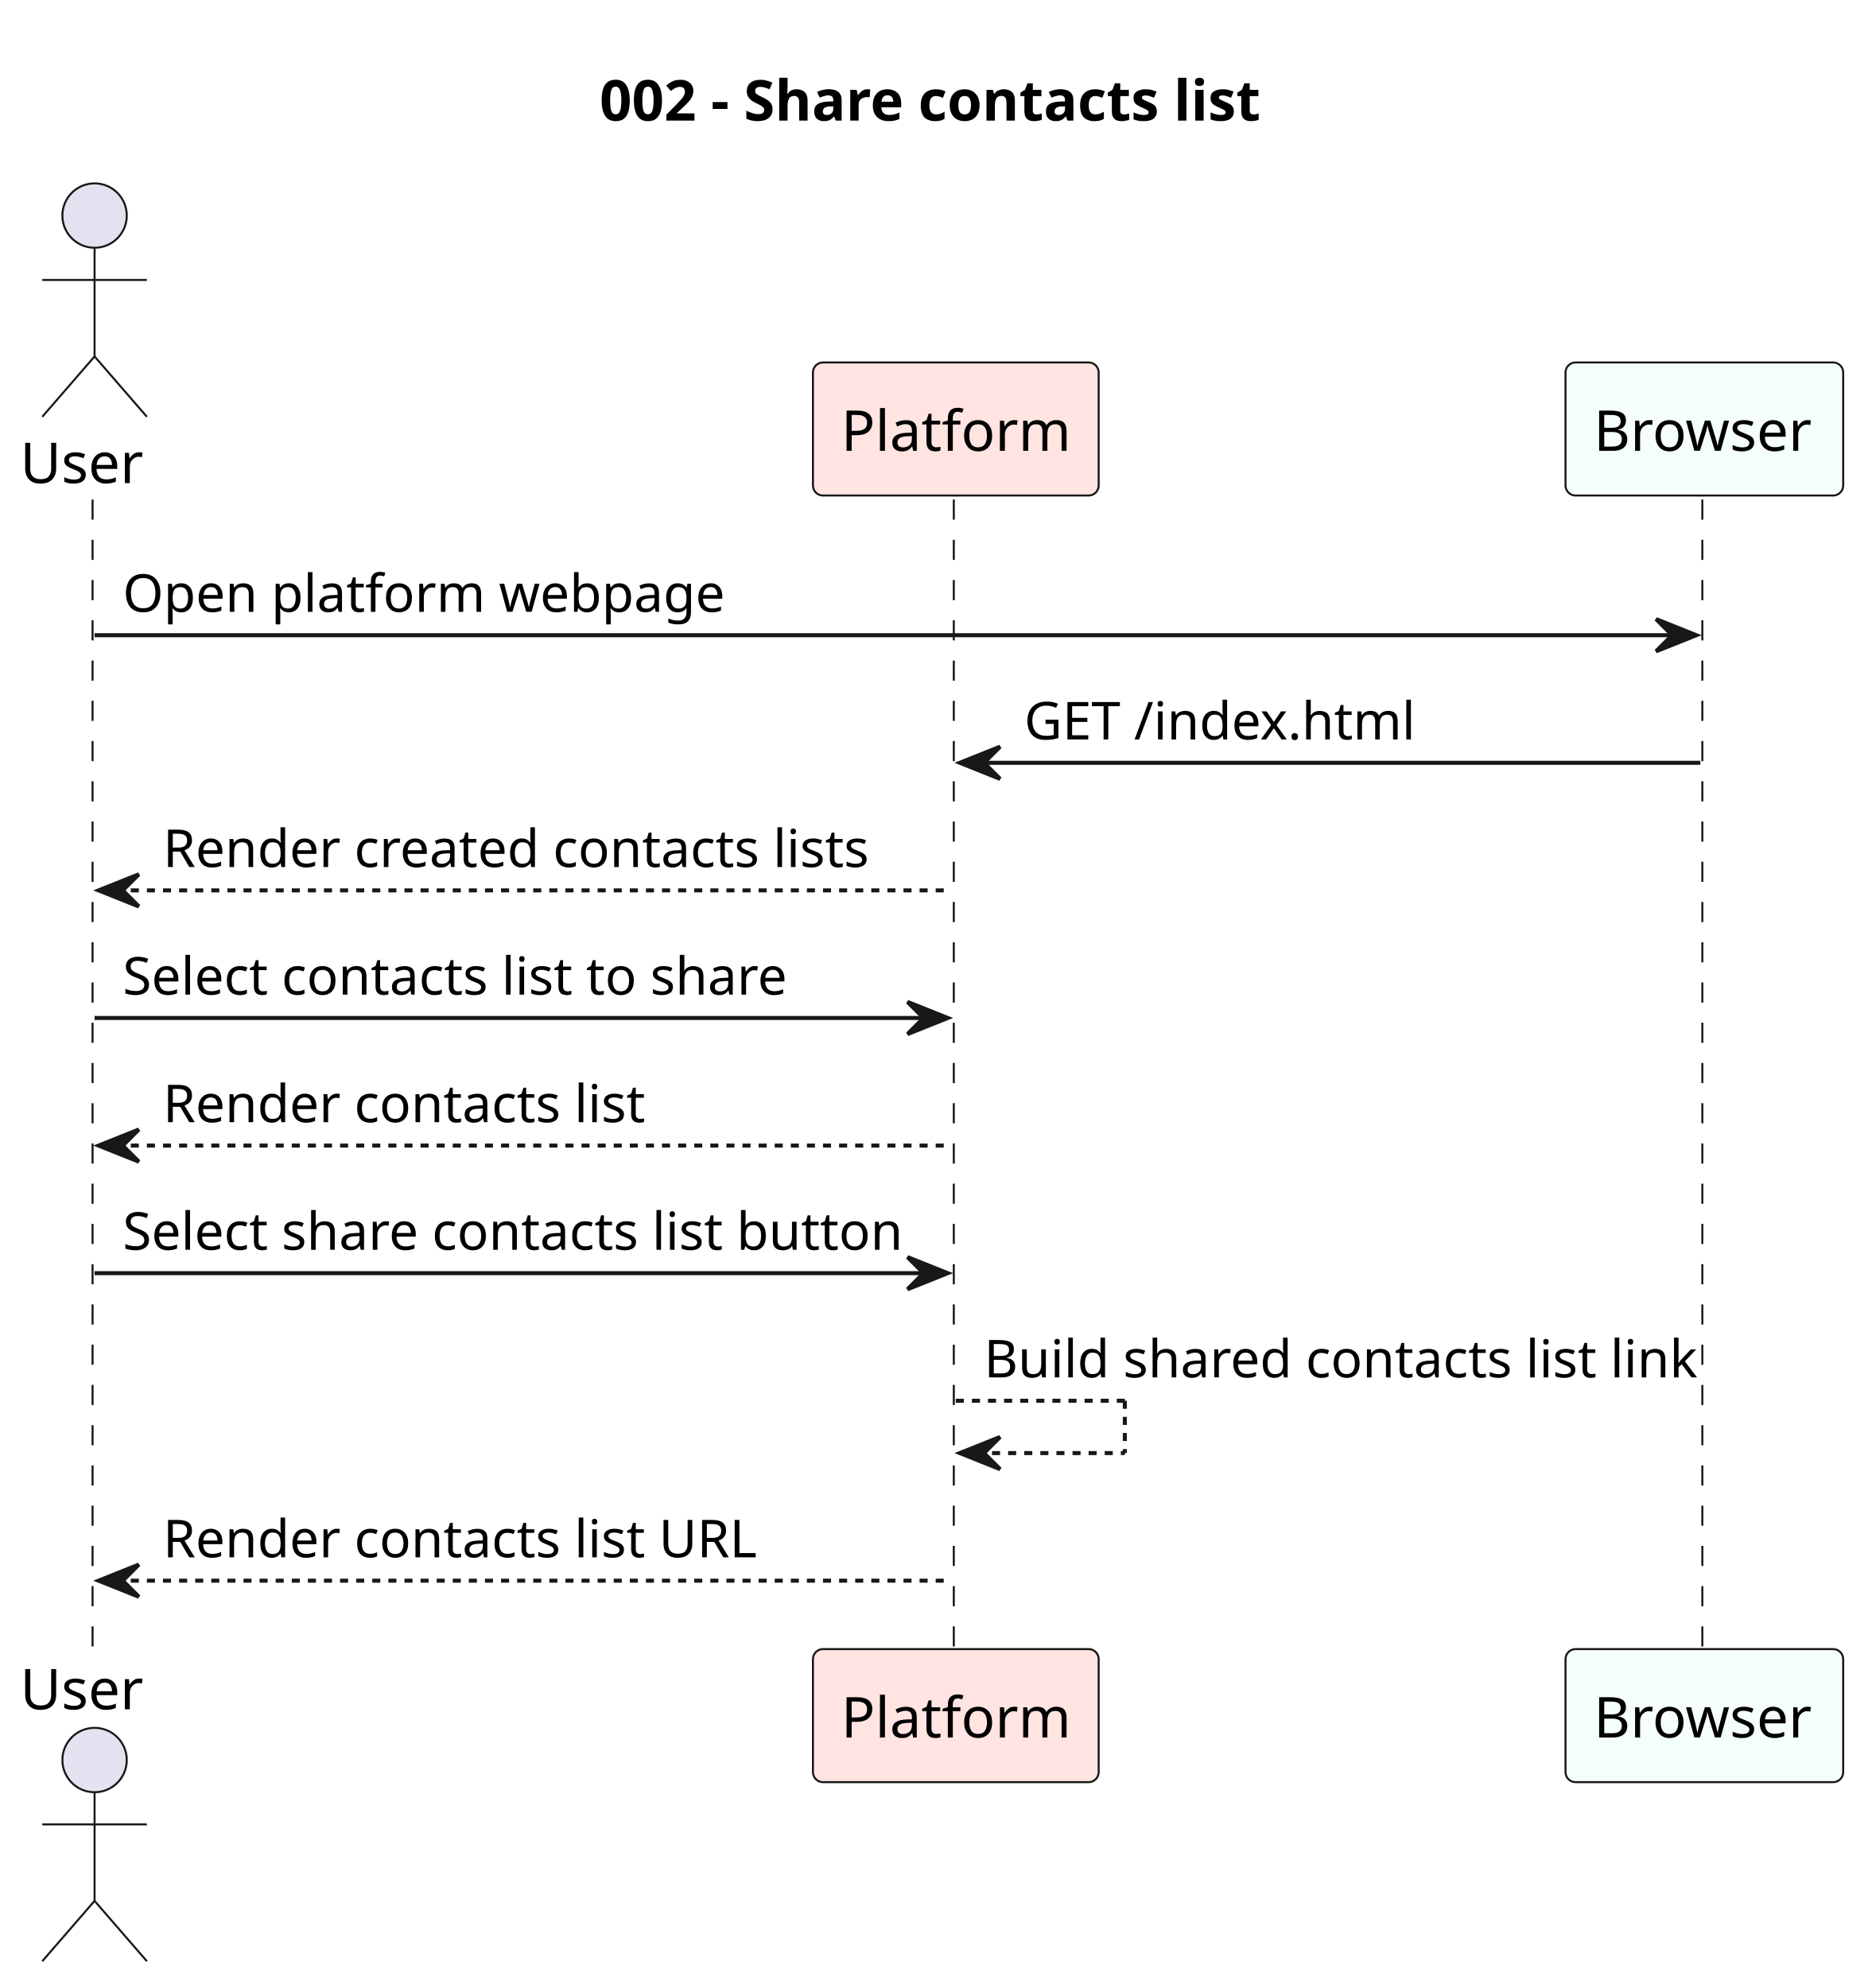
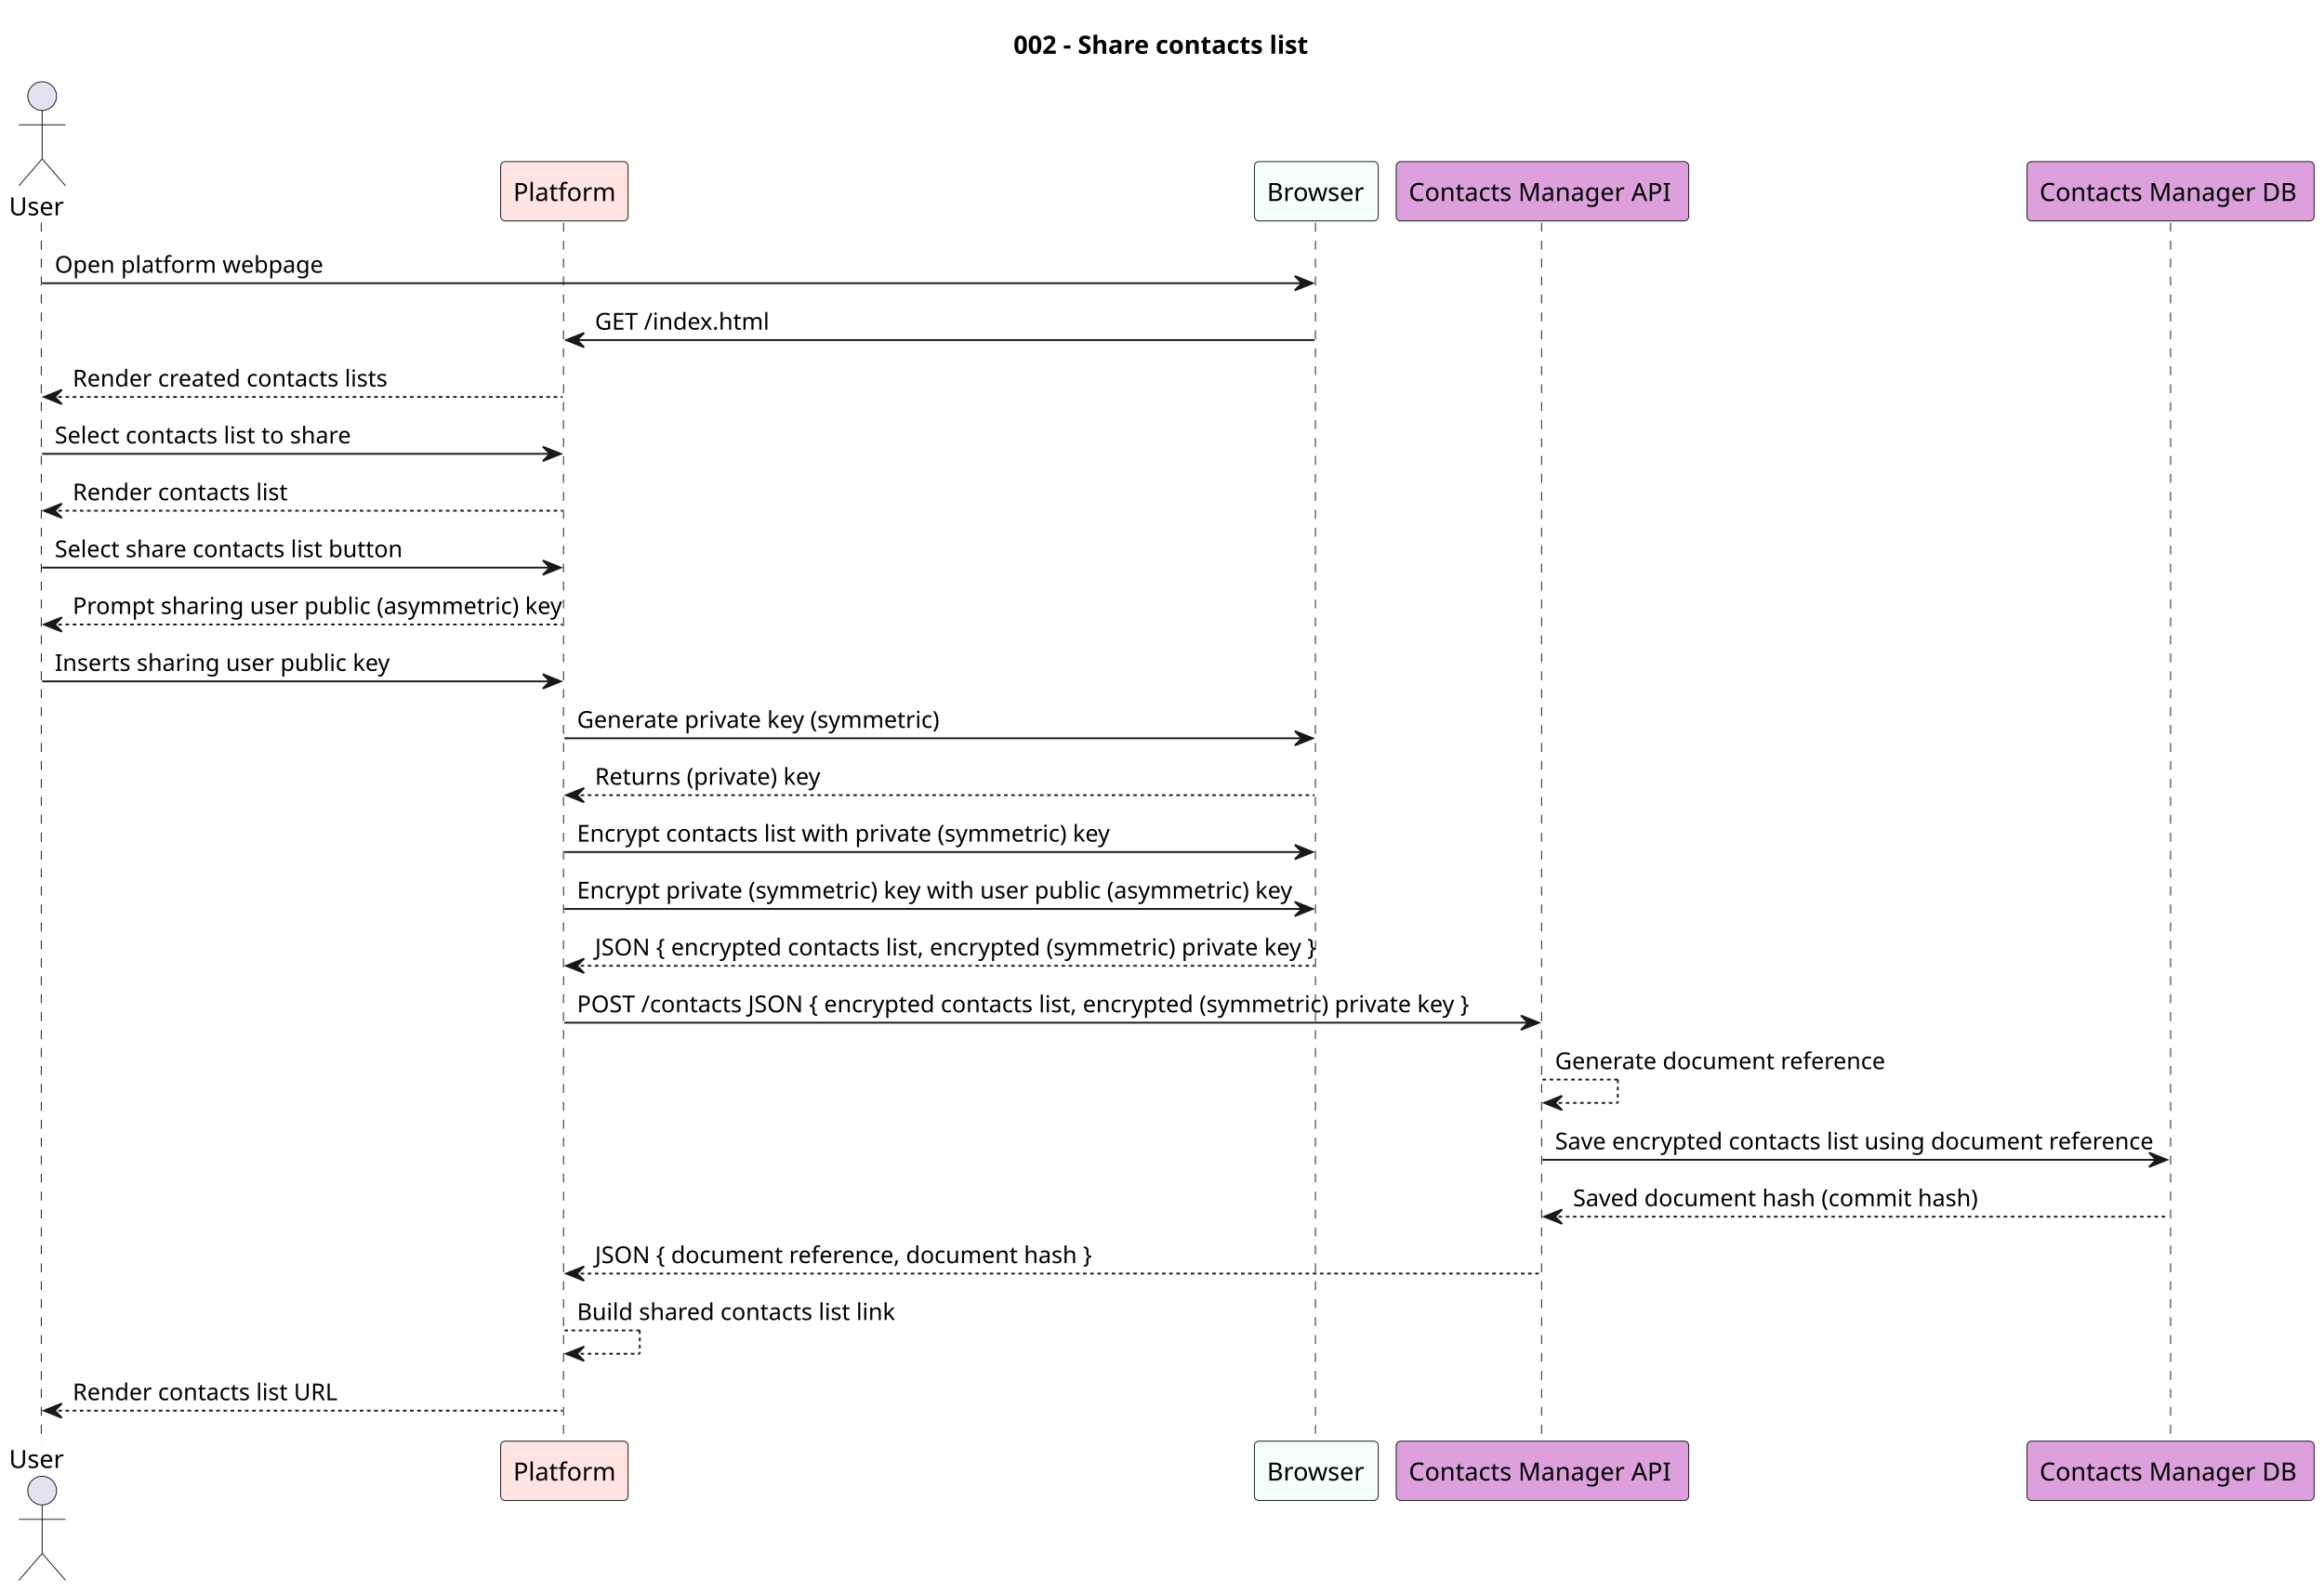
- <svg xmlns="http://www.w3.org/2000/svg" contentStyleType="text/css" height="494px" preserveAspectRatio="none" style="width:464px;height:494px;background:#FFFFFF;" version="1.1" viewBox="0 0 464 494" width="464px" zoomAndPan="magnify">
+ <svg xmlns="http://www.w3.org/2000/svg" contentStyleType="text/css" height="887px" preserveAspectRatio="none" style="width:1295px;height:887px;background:#FFFFFF;" version="1.1" viewBox="0 0 1295 887" width="1295px" zoomAndPan="magnify">
  <defs />
  <g>
-     <rect fill="none" height="29.068" id="_title" style="stroke:none;stroke-width:1.0;" width="174" x="144" y="10" />
-     <text fill="#000000" font-family="sans-serif" font-size="14" font-weight="bold" lengthAdjust="spacing" textLength="164" x="149" y="29.966">002 - Share contacts list</text>
-     <line style="stroke:#181818;stroke-width:0.5;stroke-dasharray:5.0,5.0;" x1="23" x2="23" y1="124.136" y2="410.784" />
-     <line style="stroke:#181818;stroke-width:0.5;stroke-dasharray:5.0,5.0;" x1="237" x2="237" y1="124.136" y2="410.784" />
-     <line style="stroke:#181818;stroke-width:0.5;stroke-dasharray:5.0,5.0;" x1="423" x2="423" y1="124.136" y2="410.784" />
+     <rect fill="none" height="29.068" id="_title" style="stroke:none;stroke-width:1.0;" width="174" x="559.75" y="10" />
+     <text fill="#000000" font-family="sans-serif" font-size="14" font-weight="bold" lengthAdjust="spacing" textLength="164" x="564.75" y="29.966">002 - Share contacts list</text>
+     <line style="stroke:#181818;stroke-width:0.5;stroke-dasharray:5.0,5.0;" x1="23" x2="23" y1="124.136" y2="804.256" />
+     <line style="stroke:#181818;stroke-width:0.5;stroke-dasharray:5.0,5.0;" x1="314" x2="314" y1="124.136" y2="804.256" />
+     <line style="stroke:#181818;stroke-width:0.5;stroke-dasharray:5.0,5.0;" x1="733" x2="733" y1="124.136" y2="804.256" />
+     <line style="stroke:#181818;stroke-width:0.5;stroke-dasharray:5.0,5.0;" x1="859" x2="859" y1="124.136" y2="804.256" />
+     <line style="stroke:#181818;stroke-width:0.5;stroke-dasharray:5.0,5.0;" x1="1209.5" x2="1209.5" y1="124.136" y2="804.256" />
    <text fill="#000000" font-family="sans-serif" font-size="14" lengthAdjust="spacing" textLength="31" x="5" y="120.034">User</text>
    <ellipse cx="23.5" cy="53.568" fill="#E2E2F0" rx="8" ry="8" style="stroke:#181818;stroke-width:0.5;" />
    <path d="M23.5,61.568 L23.5,88.568 M10.5,69.568 L36.5,69.568 M23.5,88.568 L10.5,103.568 M23.5,88.568 L36.5,103.568 " fill="none" style="stroke:#181818;stroke-width:0.5;" />
-     <text fill="#000000" font-family="sans-serif" font-size="14" lengthAdjust="spacing" textLength="31" x="5" y="424.75">User</text>
-     <ellipse cx="23.5" cy="437.352" fill="#E2E2F0" rx="8" ry="8" style="stroke:#181818;stroke-width:0.5;" />
-     <path d="M23.5,445.352 L23.5,472.352 M10.5,453.352 L36.5,453.352 M23.5,472.352 L10.5,487.352 M23.5,472.352 L36.5,487.352 " fill="none" style="stroke:#181818;stroke-width:0.5;" />
-     <rect fill="#FFE4E1" height="33.068" rx="2.5" ry="2.5" style="stroke:#181818;stroke-width:0.5;" width="71" x="202" y="90.068" />
-     <text fill="#000000" font-family="sans-serif" font-size="14" lengthAdjust="spacing" textLength="57" x="209" y="112.034">Platform</text>
-     <rect fill="#FFE4E1" height="33.068" rx="2.5" ry="2.5" style="stroke:#181818;stroke-width:0.5;" width="71" x="202" y="409.784" />
-     <text fill="#000000" font-family="sans-serif" font-size="14" lengthAdjust="spacing" textLength="57" x="209" y="431.75">Platform</text>
-     <rect fill="#F5FFFA" height="33.068" rx="2.5" ry="2.5" style="stroke:#181818;stroke-width:0.5;" width="69" x="389" y="90.068" />
-     <text fill="#000000" font-family="sans-serif" font-size="14" lengthAdjust="spacing" textLength="55" x="396" y="112.034">Browser</text>
-     <rect fill="#F5FFFA" height="33.068" rx="2.5" ry="2.5" style="stroke:#181818;stroke-width:0.5;" width="69" x="389" y="409.784" />
-     <text fill="#000000" font-family="sans-serif" font-size="14" lengthAdjust="spacing" textLength="55" x="396" y="431.75">Browser</text>
-     <polygon fill="#181818" points="411.5,153.842,421.5,157.842,411.5,161.842,415.5,157.842" style="stroke:#181818;stroke-width:1.0;" />
-     <line style="stroke:#181818;stroke-width:1.0;" x1="23.5" x2="417.5" y1="157.842" y2="157.842" />
+     <text fill="#000000" font-family="sans-serif" font-size="14" lengthAdjust="spacing" textLength="31" x="5" y="818.222">User</text>
+     <ellipse cx="23.5" cy="830.824" fill="#E2E2F0" rx="8" ry="8" style="stroke:#181818;stroke-width:0.5;" />
+     <path d="M23.5,838.824 L23.5,865.824 M10.5,846.824 L36.5,846.824 M23.5,865.824 L10.5,880.824 M23.5,865.824 L36.5,880.824 " fill="none" style="stroke:#181818;stroke-width:0.5;" />
+     <rect fill="#FFE4E1" height="33.068" rx="2.5" ry="2.5" style="stroke:#181818;stroke-width:0.5;" width="71" x="279" y="90.068" />
+     <text fill="#000000" font-family="sans-serif" font-size="14" lengthAdjust="spacing" textLength="57" x="286" y="112.034">Platform</text>
+     <rect fill="#FFE4E1" height="33.068" rx="2.5" ry="2.5" style="stroke:#181818;stroke-width:0.5;" width="71" x="279" y="803.256" />
+     <text fill="#000000" font-family="sans-serif" font-size="14" lengthAdjust="spacing" textLength="57" x="286" y="825.222">Platform</text>
+     <rect fill="#F5FFFA" height="33.068" rx="2.5" ry="2.5" style="stroke:#181818;stroke-width:0.5;" width="69" x="699" y="90.068" />
+     <text fill="#000000" font-family="sans-serif" font-size="14" lengthAdjust="spacing" textLength="55" x="706" y="112.034">Browser</text>
+     <rect fill="#F5FFFA" height="33.068" rx="2.5" ry="2.5" style="stroke:#181818;stroke-width:0.5;" width="69" x="699" y="803.256" />
+     <text fill="#000000" font-family="sans-serif" font-size="14" lengthAdjust="spacing" textLength="55" x="706" y="825.222">Browser</text>
+     <rect fill="#DDA0DD" height="33.068" rx="2.5" ry="2.5" style="stroke:#181818;stroke-width:0.5;" width="163" x="778" y="90.068" />
+     <text fill="#000000" font-family="sans-serif" font-size="14" lengthAdjust="spacing" textLength="149" x="785" y="112.034">Contacts Manager API</text>
+     <rect fill="#DDA0DD" height="33.068" rx="2.5" ry="2.5" style="stroke:#181818;stroke-width:0.5;" width="163" x="778" y="803.256" />
+     <text fill="#000000" font-family="sans-serif" font-size="14" lengthAdjust="spacing" textLength="149" x="785" y="825.222">Contacts Manager API</text>
+     <rect fill="#DDA0DD" height="33.068" rx="2.5" ry="2.5" style="stroke:#181818;stroke-width:0.5;" width="160" x="1129.5" y="90.068" />
+     <text fill="#000000" font-family="sans-serif" font-size="14" lengthAdjust="spacing" textLength="146" x="1136.5" y="112.034">Contacts Manager DB</text>
+     <rect fill="#DDA0DD" height="33.068" rx="2.5" ry="2.5" style="stroke:#181818;stroke-width:0.5;" width="160" x="1129.5" y="803.256" />
+     <text fill="#000000" font-family="sans-serif" font-size="14" lengthAdjust="spacing" textLength="146" x="1136.5" y="825.222">Contacts Manager DB</text>
+     <polygon fill="#181818" points="721.5,153.842,731.5,157.842,721.5,161.842,725.5,157.842" style="stroke:#181818;stroke-width:1.0;" />
+     <line style="stroke:#181818;stroke-width:1.0;" x1="23.5" x2="727.5" y1="157.842" y2="157.842" />
    <text fill="#000000" font-family="sans-serif" font-size="13" lengthAdjust="spacing" textLength="146" x="30.5" y="152.033">Open platform webpage</text>
-     <polygon fill="#181818" points="248.5,185.548,238.5,189.548,248.5,193.548,244.5,189.548" style="stroke:#181818;stroke-width:1.0;" />
-     <line style="stroke:#181818;stroke-width:1.0;" x1="242.5" x2="422.5" y1="189.548" y2="189.548" />
-     <text fill="#000000" font-family="sans-serif" font-size="13" lengthAdjust="spacing" textLength="95" x="254.5" y="183.739">GET /index.html</text>
+     <polygon fill="#181818" points="325.5,185.548,315.5,189.548,325.5,193.548,321.5,189.548" style="stroke:#181818;stroke-width:1.0;" />
+     <line style="stroke:#181818;stroke-width:1.0;" x1="319.5" x2="732.5" y1="189.548" y2="189.548" />
+     <text fill="#000000" font-family="sans-serif" font-size="13" lengthAdjust="spacing" textLength="95" x="331.5" y="183.739">GET /index.html</text>
    <polygon fill="#181818" points="34.5,217.254,24.5,221.254,34.5,225.254,30.5,221.254" style="stroke:#181818;stroke-width:1.0;" />
-     <line style="stroke:#181818;stroke-width:1.0;stroke-dasharray:2.0,2.0;" x1="28.5" x2="236.5" y1="221.254" y2="221.254" />
+     <line style="stroke:#181818;stroke-width:1.0;stroke-dasharray:2.0,2.0;" x1="28.5" x2="313.5" y1="221.254" y2="221.254" />
    <text fill="#000000" font-family="sans-serif" font-size="13" lengthAdjust="spacing" textLength="171" x="40.5" y="215.445">Render created contacts lists</text>
-     <polygon fill="#181818" points="225.5,248.96,235.5,252.96,225.5,256.96,229.5,252.96" style="stroke:#181818;stroke-width:1.0;" />
-     <line style="stroke:#181818;stroke-width:1.0;" x1="23.5" x2="231.5" y1="252.96" y2="252.96" />
+     <polygon fill="#181818" points="302.5,248.96,312.5,252.96,302.5,256.96,306.5,252.96" style="stroke:#181818;stroke-width:1.0;" />
+     <line style="stroke:#181818;stroke-width:1.0;" x1="23.5" x2="308.5" y1="252.96" y2="252.96" />
    <text fill="#000000" font-family="sans-serif" font-size="13" lengthAdjust="spacing" textLength="161" x="30.5" y="247.151">Select contacts list to share</text>
    <polygon fill="#181818" points="34.5,280.666,24.5,284.666,34.5,288.666,30.5,284.666" style="stroke:#181818;stroke-width:1.0;" />
-     <line style="stroke:#181818;stroke-width:1.0;stroke-dasharray:2.0,2.0;" x1="28.5" x2="236.5" y1="284.666" y2="284.666" />
+     <line style="stroke:#181818;stroke-width:1.0;stroke-dasharray:2.0,2.0;" x1="28.5" x2="313.5" y1="284.666" y2="284.666" />
    <text fill="#000000" font-family="sans-serif" font-size="13" lengthAdjust="spacing" textLength="117" x="40.5" y="278.857">Render contacts list</text>
-     <polygon fill="#181818" points="225.5,312.372,235.5,316.372,225.5,320.372,229.5,316.372" style="stroke:#181818;stroke-width:1.0;" />
-     <line style="stroke:#181818;stroke-width:1.0;" x1="23.5" x2="231.5" y1="316.372" y2="316.372" />
+     <polygon fill="#181818" points="302.5,312.372,312.5,316.372,302.5,320.372,306.5,316.372" style="stroke:#181818;stroke-width:1.0;" />
+     <line style="stroke:#181818;stroke-width:1.0;" x1="23.5" x2="308.5" y1="316.372" y2="316.372" />
    <text fill="#000000" font-family="sans-serif" font-size="13" lengthAdjust="spacing" textLength="190" x="30.5" y="310.563">Select share contacts list button</text>
-     <line style="stroke:#181818;stroke-width:1.0;stroke-dasharray:2.0,2.0;" x1="237.5" x2="279.5" y1="348.078" y2="348.078" />
-     <line style="stroke:#181818;stroke-width:1.0;stroke-dasharray:2.0,2.0;" x1="279.5" x2="279.5" y1="348.078" y2="361.078" />
-     <line style="stroke:#181818;stroke-width:1.0;stroke-dasharray:2.0,2.0;" x1="238.5" x2="279.5" y1="361.078" y2="361.078" />
-     <polygon fill="#181818" points="248.5,357.078,238.5,361.078,248.5,365.078,244.5,361.078" style="stroke:#181818;stroke-width:1.0;" />
-     <text fill="#000000" font-family="sans-serif" font-size="13" lengthAdjust="spacing" textLength="172" x="244.5" y="342.269">Build shared contacts list link</text>
-     <polygon fill="#181818" points="34.5,388.784,24.5,392.784,34.5,396.784,30.5,392.784" style="stroke:#181818;stroke-width:1.0;" />
-     <line style="stroke:#181818;stroke-width:1.0;stroke-dasharray:2.0,2.0;" x1="28.5" x2="236.5" y1="392.784" y2="392.784" />
-     <text fill="#000000" font-family="sans-serif" font-size="13" lengthAdjust="spacing" textLength="145" x="40.5" y="386.975">Render contacts list URL</text>
+     <polygon fill="#181818" points="34.5,344.078,24.5,348.078,34.5,352.078,30.5,348.078" style="stroke:#181818;stroke-width:1.0;" />
+     <line style="stroke:#181818;stroke-width:1.0;stroke-dasharray:2.0,2.0;" x1="28.5" x2="313.5" y1="348.078" y2="348.078" />
+     <text fill="#000000" font-family="sans-serif" font-size="13" lengthAdjust="spacing" textLength="267" x="40.5" y="342.269">Prompt sharing user public (asymmetric) key</text>
+     <polygon fill="#181818" points="302.5,375.784,312.5,379.784,302.5,383.784,306.5,379.784" style="stroke:#181818;stroke-width:1.0;" />
+     <line style="stroke:#181818;stroke-width:1.0;" x1="23.5" x2="308.5" y1="379.784" y2="379.784" />
+     <text fill="#000000" font-family="sans-serif" font-size="13" lengthAdjust="spacing" textLength="181" x="30.5" y="373.975">Inserts sharing user public key</text>
+     <polygon fill="#181818" points="721.5,407.49,731.5,411.49,721.5,415.49,725.5,411.49" style="stroke:#181818;stroke-width:1.0;" />
+     <line style="stroke:#181818;stroke-width:1.0;" x1="314.5" x2="727.5" y1="411.49" y2="411.49" />
+     <text fill="#000000" font-family="sans-serif" font-size="13" lengthAdjust="spacing" textLength="198" x="321.5" y="405.681">Generate private key (symmetric)</text>
+     <polygon fill="#181818" points="325.5,439.196,315.5,443.196,325.5,447.196,321.5,443.196" style="stroke:#181818;stroke-width:1.0;" />
+     <line style="stroke:#181818;stroke-width:1.0;stroke-dasharray:2.0,2.0;" x1="319.5" x2="732.5" y1="443.196" y2="443.196" />
+     <text fill="#000000" font-family="sans-serif" font-size="13" lengthAdjust="spacing" textLength="124" x="331.5" y="437.387">Returns (private) key</text>
+     <polygon fill="#181818" points="721.5,470.902,731.5,474.902,721.5,478.902,725.5,474.902" style="stroke:#181818;stroke-width:1.0;" />
+     <line style="stroke:#181818;stroke-width:1.0;" x1="314.5" x2="727.5" y1="474.902" y2="474.902" />
+     <text fill="#000000" font-family="sans-serif" font-size="13" lengthAdjust="spacing" textLength="292" x="321.5" y="469.093">Encrypt contacts list with private (symmetric) key</text>
+     <polygon fill="#181818" points="721.5,502.608,731.5,506.608,721.5,510.608,725.5,506.608" style="stroke:#181818;stroke-width:1.0;" />
+     <line style="stroke:#181818;stroke-width:1.0;" x1="314.5" x2="727.5" y1="506.608" y2="506.608" />
+     <text fill="#000000" font-family="sans-serif" font-size="13" lengthAdjust="spacing" textLength="391" x="321.5" y="500.799">Encrypt private (symmetric) key with user public (asymmetric) key</text>
+     <polygon fill="#181818" points="325.5,534.314,315.5,538.314,325.5,542.314,321.5,538.314" style="stroke:#181818;stroke-width:1.0;" />
+     <line style="stroke:#181818;stroke-width:1.0;stroke-dasharray:2.0,2.0;" x1="319.5" x2="732.5" y1="538.314" y2="538.314" />
+     <text fill="#000000" font-family="sans-serif" font-size="13" lengthAdjust="spacing" textLength="395" x="331.5" y="532.505">JSON { encrypted contacts list, encrypted (symmetric) private key }</text>
+     <polygon fill="#181818" points="847.5,566.02,857.5,570.02,847.5,574.02,851.5,570.02" style="stroke:#181818;stroke-width:1.0;" />
+     <line style="stroke:#181818;stroke-width:1.0;" x1="314.5" x2="853.5" y1="570.02" y2="570.02" />
+     <text fill="#000000" font-family="sans-serif" font-size="13" lengthAdjust="spacing" textLength="489" x="321.5" y="564.211">POST /contacts JSON { encrypted contacts list, encrypted (symmetric) private key }</text>
+     <line style="stroke:#181818;stroke-width:1.0;stroke-dasharray:2.0,2.0;" x1="859.5" x2="901.5" y1="601.726" y2="601.726" />
+     <line style="stroke:#181818;stroke-width:1.0;stroke-dasharray:2.0,2.0;" x1="901.5" x2="901.5" y1="601.726" y2="614.726" />
+     <line style="stroke:#181818;stroke-width:1.0;stroke-dasharray:2.0,2.0;" x1="860.5" x2="901.5" y1="614.726" y2="614.726" />
+     <polygon fill="#181818" points="870.5,610.726,860.5,614.726,870.5,618.726,866.5,614.726" style="stroke:#181818;stroke-width:1.0;" />
+     <text fill="#000000" font-family="sans-serif" font-size="13" lengthAdjust="spacing" textLength="179" x="866.5" y="595.917">Generate document reference</text>
+     <polygon fill="#181818" points="1197.5,642.432,1207.5,646.432,1197.5,650.432,1201.5,646.432" style="stroke:#181818;stroke-width:1.0;" />
+     <line style="stroke:#181818;stroke-width:1.0;" x1="859.5" x2="1203.5" y1="646.432" y2="646.432" />
+     <text fill="#000000" font-family="sans-serif" font-size="13" lengthAdjust="spacing" textLength="326" x="866.5" y="640.623">Save encrypted contacts list using document reference</text>
+     <polygon fill="#181818" points="870.5,674.138,860.5,678.138,870.5,682.138,866.5,678.138" style="stroke:#181818;stroke-width:1.0;" />
+     <line style="stroke:#181818;stroke-width:1.0;stroke-dasharray:2.0,2.0;" x1="864.5" x2="1208.5" y1="678.138" y2="678.138" />
+     <text fill="#000000" font-family="sans-serif" font-size="13" lengthAdjust="spacing" textLength="222" x="876.5" y="672.329">Saved document hash (commit hash)</text>
+     <polygon fill="#181818" points="325.5,705.844,315.5,709.844,325.5,713.844,321.5,709.844" style="stroke:#181818;stroke-width:1.0;" />
+     <line style="stroke:#181818;stroke-width:1.0;stroke-dasharray:2.0,2.0;" x1="319.5" x2="858.5" y1="709.844" y2="709.844" />
+     <text fill="#000000" font-family="sans-serif" font-size="13" lengthAdjust="spacing" textLength="271" x="331.5" y="704.035">JSON { document reference, document hash }</text>
+     <line style="stroke:#181818;stroke-width:1.0;stroke-dasharray:2.0,2.0;" x1="314.5" x2="356.5" y1="741.55" y2="741.55" />
+     <line style="stroke:#181818;stroke-width:1.0;stroke-dasharray:2.0,2.0;" x1="356.5" x2="356.5" y1="741.55" y2="754.55" />
+     <line style="stroke:#181818;stroke-width:1.0;stroke-dasharray:2.0,2.0;" x1="315.5" x2="356.5" y1="754.55" y2="754.55" />
+     <polygon fill="#181818" points="325.5,750.55,315.5,754.55,325.5,758.55,321.5,754.55" style="stroke:#181818;stroke-width:1.0;" />
+     <text fill="#000000" font-family="sans-serif" font-size="13" lengthAdjust="spacing" textLength="172" x="321.5" y="735.741">Build shared contacts list link</text>
+     <polygon fill="#181818" points="34.5,782.256,24.5,786.256,34.5,790.256,30.5,786.256" style="stroke:#181818;stroke-width:1.0;" />
+     <line style="stroke:#181818;stroke-width:1.0;stroke-dasharray:2.0,2.0;" x1="28.5" x2="313.5" y1="786.256" y2="786.256" />
+     <text fill="#000000" font-family="sans-serif" font-size="13" lengthAdjust="spacing" textLength="145" x="40.5" y="780.447">Render contacts list URL</text>
  </g>
</svg>
